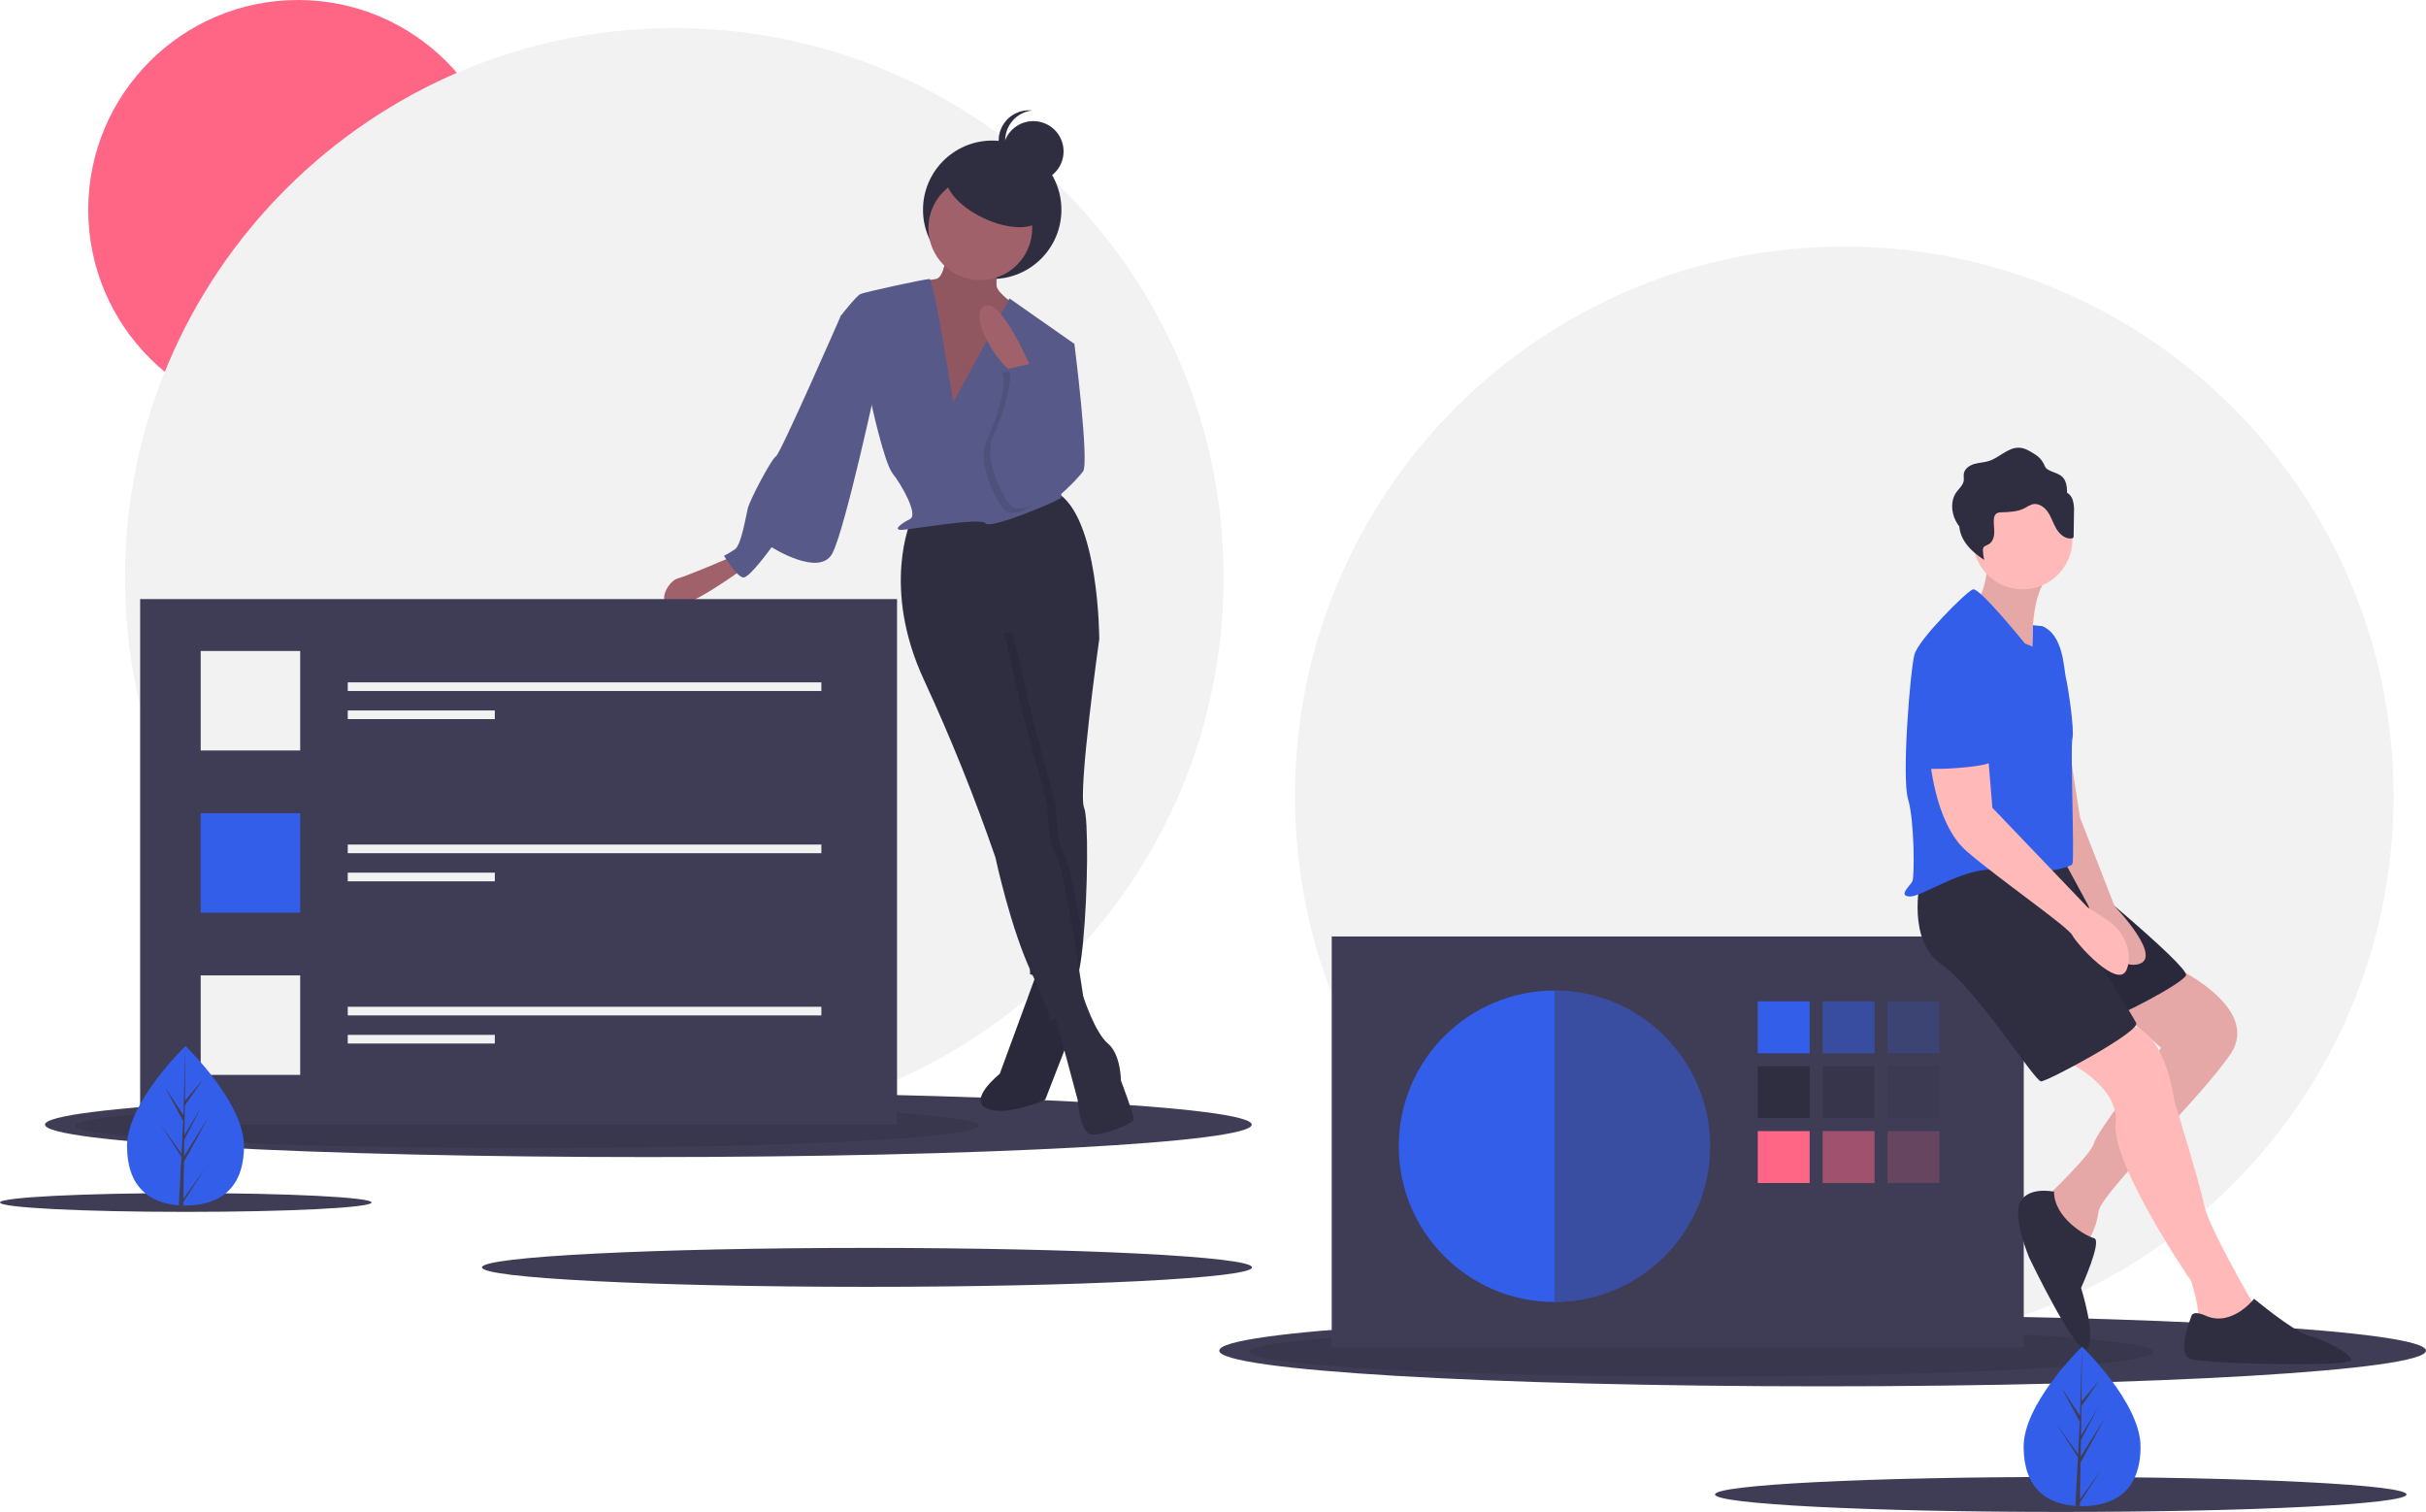
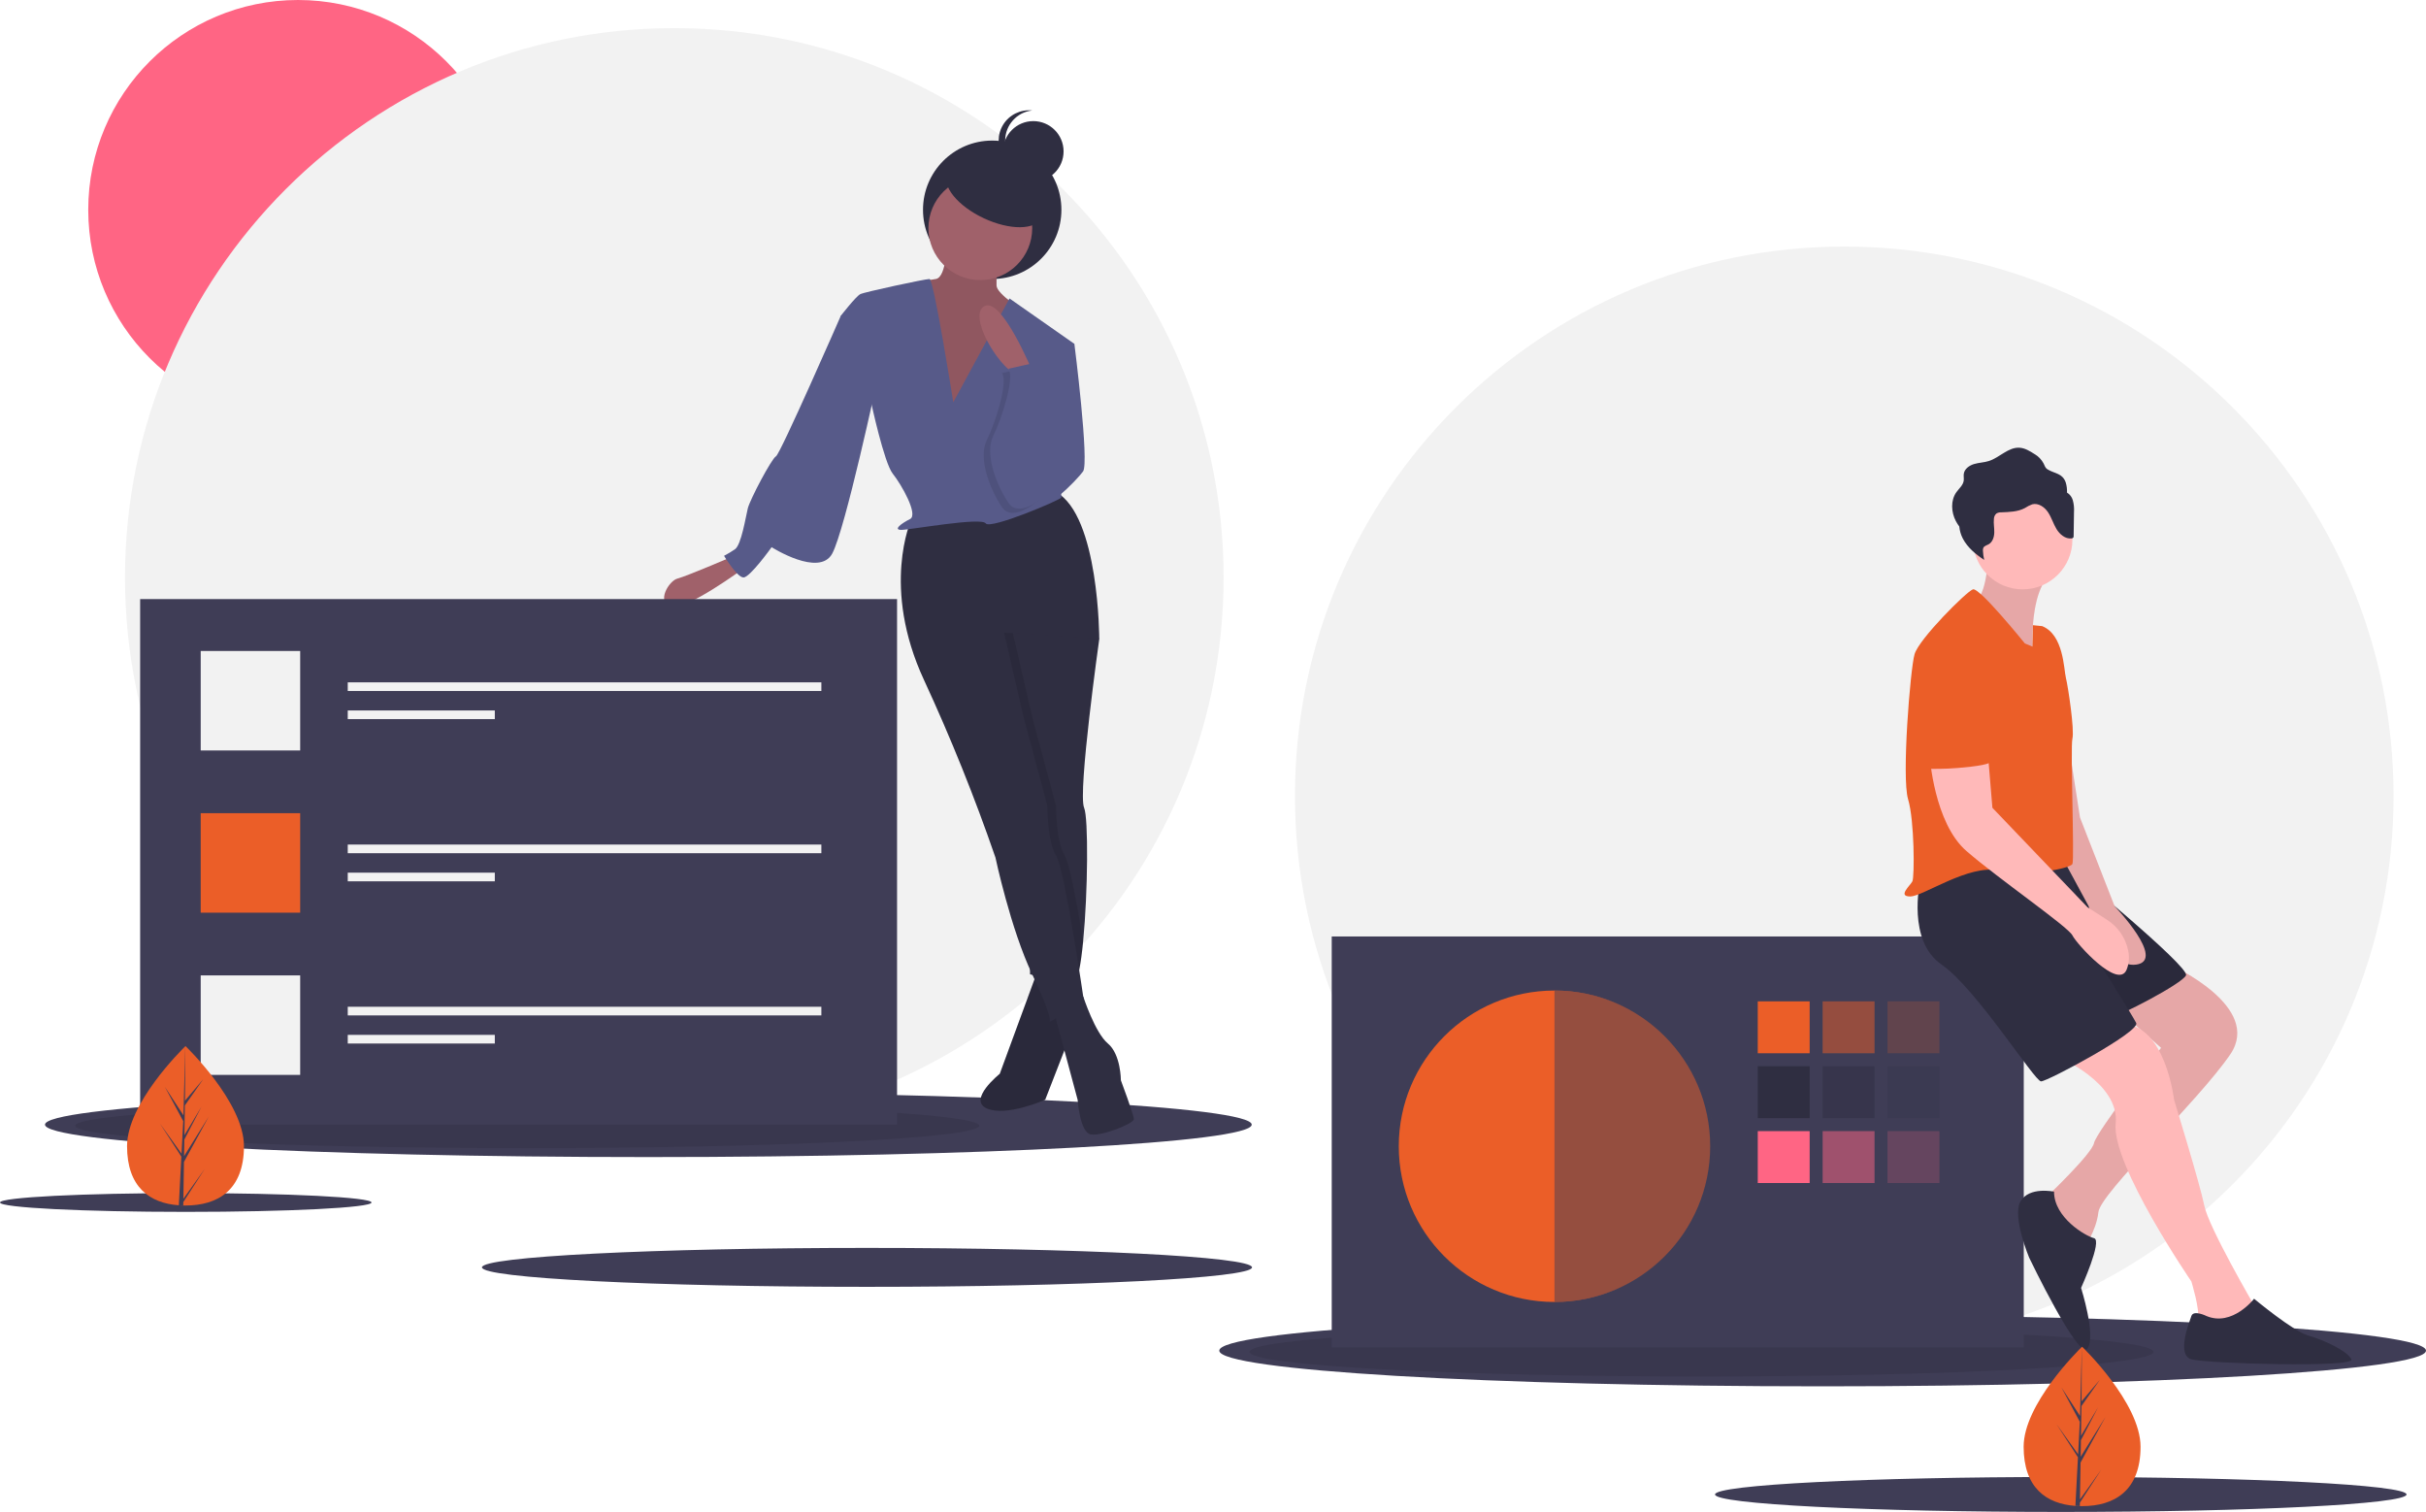
- <svg xmlns="http://www.w3.org/2000/svg" id="f2557a61-56ef-4ee7-9811-4cdcc73688e4" data-name="Layer 1" width="1121.806" height="699.082" viewBox="0 0 1121.806 699.082">
+ <svg xmlns="http://www.w3.org/2000/svg" data-name="Layer 1" width="1121.806" height="699.082" viewBox="0 0 1121.806 699.082">
  <circle cx="852.806" cy="367.999" r="254" fill="#f2f2f2" />
  <circle cx="137.806" cy="97" r="97" fill="#ff6584" />
  <circle cx="311.806" cy="266.999" r="254" fill="#f2f2f2" />
  <ellipse cx="299.806" cy="520" rx="279" ry="15" fill="#3f3d56" />
  <ellipse cx="243.806" cy="520.517" rx="209" ry="10.345" opacity="0.1" />
  <ellipse cx="842.806" cy="624.5" rx="279" ry="16.5" fill="#3f3d56" />
  <ellipse cx="786.806" cy="625.069" rx="209" ry="11.379" opacity="0.1" />
  <ellipse cx="400.903" cy="586" rx="178.043" ry="9" fill="#3f3d56" />
  <ellipse cx="85.903" cy="556" rx="85.903" ry="4.342" fill="#3f3d56" />
  <ellipse cx="952.927" cy="691" rx="159.879" ry="8.082" fill="#3f3d56" />
  <rect x="615.806" y="433" width="320" height="190" fill="#3f3d56" />
-   <circle cx="718.806" cy="530" r="72" fill="#335eea" />
-   <rect x="812.806" y="463" width="24" height="24" fill="#335eea" />
-   <rect x="842.806" y="463" width="24" height="24" fill="#335eea" opacity="0.5" />
-   <rect x="872.806" y="463" width="24" height="24" fill="#335eea" opacity="0.2" />
+   <circle cx="718.806" cy="530" r="72" fill="#eb5e28" />
+   <rect x="812.806" y="463" width="24" height="24" fill="#eb5e28" />
+   <rect x="842.806" y="463" width="24" height="24" fill="#eb5e28" opacity="0.5" />
+   <rect x="872.806" y="463" width="24" height="24" fill="#eb5e28" opacity="0.2" />
  <rect x="812.806" y="493" width="24" height="24" fill="#2f2e41" />
  <rect x="842.806" y="493" width="24" height="24" fill="#2f2e41" opacity="0.5" />
  <rect x="872.806" y="493" width="24" height="24" fill="#2f2e41" opacity="0.2" />
  <rect x="812.806" y="523" width="24" height="24" fill="#ff6584" />
  <rect x="842.806" y="523" width="24" height="24" fill="#ff6584" opacity="0.5" />
  <rect x="872.806" y="523" width="24" height="24" fill="#ff6584" opacity="0.2" />
  <path d="M757.903,558.459v144c39.765,0,74-32.236,74-72S797.668,558.459,757.903,558.459Z" transform="translate(-39.09703 -100.4591)" fill="#3f3d56" opacity="0.5" />
  <path d="M1043.403,546.959s42,19,27,41-60,64-61,73-7,17-7,17-20-21-18-23,22-21,23-26,31-44,31-44l-27-24Z" transform="translate(-39.09703 -100.4591)" fill="#ffb9b9" />
  <path d="M1043.403,546.959s42,19,27,41-60,64-61,73-7,17-7,17-20-21-18-23,22-21,23-26,31-44,31-44l-27-24Z" transform="translate(-39.09703 -100.4591)" opacity="0.1" />
  <path d="M990.403,588.959s29,12,27,31,35,73,35,73,4,13,3,17,26,3,26,3v-9s-21-36-23-46-14-49-14-49-4-35-24-35A37.5,37.5,0,0,0,990.403,588.959Z" transform="translate(-39.09703 -100.4591)" fill="#ffb9b9" />
  <path d="M991.903,498.459s60,49,58,53-31,19-36,20-40.378-73-40.378-73Z" transform="translate(-39.09703 -100.4591)" fill="#2f2e41" />
  <path d="M991.903,498.459s60,49,58,53-31,19-36,20-40.378-73-40.378-73Z" transform="translate(-39.09703 -100.4591)" opacity="0.1" />
  <path d="M926.903,508.459s-6,27,10,38,43,54,46,54,46-23,44-27-24-39-24-39l-7-37S934.903,495.459,926.903,508.459Z" transform="translate(-39.09703 -100.4591)" fill="#2f2e41" />
  <path d="M991.903,420.459l9,58,16,41s24,25,10,27-22-27-22-27l-13-24Z" transform="translate(-39.09703 -100.4591)" fill="#ffb9b9" />
  <path d="M991.903,420.459l9,58,16,41s24,25,10,27-22-27-22-27l-13-24Z" transform="translate(-39.09703 -100.4591)" opacity="0.1" />
  <path d="M958.403,355.959s0,21-7,23,28,29,28,29-4-35,10-44Z" transform="translate(-39.09703 -100.4591)" fill="#ffb9b9" />
  <path d="M958.403,355.959s0,21-7,23,28,29,28,29-4-35,10-44Z" transform="translate(-39.09703 -100.4591)" opacity="0.1" />
  <circle cx="935.306" cy="249.5" r="23" fill="#ffb9b9" />
-   <path d="M975.403,397.959s-21-26-24-25-25,23-27,30-6,57-3,67,3,36,2,38-7,7-1,7,27-15,41-12,33-1,34-3-1-54,0-58-2-24-3-28-1-20-11-24l-4.264-.421-.239,9.892Z" transform="translate(-39.09703 -100.4591)" fill="#335eea" />
+   <path d="M975.403,397.959s-21-26-24-25-25,23-27,30-6,57-3,67,3,36,2,38-7,7-1,7,27-15,41-12,33-1,34-3-1-54,0-58-2-24-3-28-1-20-11-24l-4.264-.421-.239,9.892Z" transform="translate(-39.09703 -100.4591)" fill="#eb5e28" />
  <path d="M931.403,449.959s2,31,17,44,47,35,49,39,21,25,25,16a14.962,14.962,0,0,0,.802-8.867,22.053,22.053,0,0,0-9.903-14.413l-8.899-5.72-44-46-2-24Z" transform="translate(-39.09703 -100.4591)" fill="#ffb9b9" />
  <path d="M988.903,651.459s-11.5-2.5-15.5,4.5,4,26,4,26,23,48,27,42-3-28-3-28,10-22,6-23S988.903,663.459,988.903,651.459Z" transform="translate(-39.09703 -100.4591)" fill="#2f2e41" />
  <path d="M1059.403,708.959s-6-3-7,0-7,18,0,20,76,4,74,0-13-9-20-11-25-17-25-17S1071.403,713.959,1059.403,708.959Z" transform="translate(-39.09703 -100.4591)" fill="#2f2e41" />
  <path d="M997.572,331.705a6.159,6.159,0,0,0-2.671-3.487,14.136,14.136,0,0,0-.564-4.602c-1.47-4.344-4.951-4.095-8.235-6.016-1.425-.833-1.337-1.57-2.079-2.939a10.907,10.907,0,0,0-4.203-4.288c-2.107-1.343-4.332-2.725-6.825-2.895-5.239-.357-9.256,4.571-14.263,6.152-2.207.697-4.579.726-6.797,1.385s-4.432,2.232-4.763,4.523c-.153,1.058.117,2.143-.038,3.2-.308,2.101-2.151,3.573-3.386,5.302-2.729,3.822-2.417,9.222-.235,13.38a18.81,18.81,0,0,0,1.574,2.463,15.15,15.15,0,0,0,1.662,5.626c2.183,4.159,5.938,7.266,9.861,9.848a23.277,23.277,0,0,1-.582-4.199,2.897,2.897,0,0,1,.179-1.391c.437-.913,1.591-1.156,2.472-1.656,1.823-1.036,2.538-3.329,2.591-5.425s-.392-4.196-.172-6.282a3.432,3.432,0,0,1,1.175-2.525,4.059,4.059,0,0,1,2.215-.528c3.736-.152,7.639-.221,10.934-1.988a16.203,16.203,0,0,1,3.403-1.722c2.8-.73,5.662,1.232,7.276,3.635s2.418,5.261,3.907,7.742,4.061,4.694,6.94,4.4a1.152,1.152,0,0,0,.86-.382,1.289,1.289,0,0,0,.158-.732l.161-11.005A16.634,16.634,0,0,0,997.572,331.705Z" transform="translate(-39.09703 -100.4591)" fill="#2f2e41" />
-   <path d="M940.403,398.959s22,10,21,31,6,23-11,25-21,0-22,2-7-46-3-51S940.403,398.959,940.403,398.959Z" transform="translate(-39.09703 -100.4591)" fill="#335eea" />
+   <path d="M940.403,398.959s22,10,21,31,6,23-11,25-21,0-22,2-7-46-3-51S940.403,398.959,940.403,398.959Z" transform="translate(-39.09703 -100.4591)" fill="#eb5e28" />
  <circle cx="458.806" cy="97" r="32" fill="#2f2e41" />
  <path d="M519.403,547.959l-18,49s-15,12-6,16,27-4,27-4l14-36-2-25Z" transform="translate(-39.09703 -100.4591)" fill="#2f2e41" />
  <path d="M519.403,547.959l-18,49s-15,12-6,16,27-4,27-4l14-36-2-25Z" transform="translate(-39.09703 -100.4591)" opacity="0.1" />
  <path d="M520.903,257.459l15,2s7,55,4,59-18,20-24,16S520.903,257.459,520.903,257.459Z" transform="translate(-39.09703 -100.4591)" fill="#575a89" />
  <path d="M377.403,357.959s-21,9-25,10-10,11-3,13,34-18,34-18Z" transform="translate(-39.09703 -100.4591)" fill="#a0616a" />
  <path d="M526.403,567.959l11,41s1,15,6,16,20-5,20-7-6-18-6-18,0-12-6-17-11.406-21.75-11.406-21.75Z" transform="translate(-39.09703 -100.4591)" fill="#2f2e41" />
  <path d="M540.403,473.959c2.02,4.71,1.77,38.88-.44,61.62-1.07,11.05-2.6,19.4-4.56,20.38l-14.33-3.58-5.67-1.42-.15-12.44-.85-68.56-17-71v-18l43,4,6.82,10.71.18.29S537.403,466.959,540.403,473.959Z" transform="translate(-39.09703 -100.4591)" fill="#2f2e41" />
  <path d="M531.403,495.959c2.14,3.21,5.71,22.43,8.56,39.62-1.07,11.05-2.6,19.4-4.56,20.38l-14.33-3.58c-.22-.46-.44-.94-.67-1.42-1.83-3.84-3.55-8.08-5.15-12.44l-.85-68.56-17-71v-18l43,4,6.82,10.71-39.82-2.71,9,39,11,41S527.403,489.959,531.403,495.959Z" transform="translate(-39.09703 -100.4591)" opacity="0.1" />
  <path d="M460.403,340.959s-14,31,6,74a874.089,874.089,0,0,1,33,82s7,33,17,54,8,22,8,22l16-9s-9-62-13-68-4-23-4-23l-11-41-9-39,44,3s0-57-20-68Z" transform="translate(-39.09703 -100.4591)" fill="#2f2e41" />
  <path d="M476.903,212.459s0,16-5,17-15,1-18,6,23,71,23,71l27-17,9-45s-13-8-13-12v-18Z" transform="translate(-39.09703 -100.4591)" fill="#a0616a" />
  <path d="M476.903,212.459s0,16-5,17-15,1-18,6,23,71,23,71l27-17,9-45s-13-8-13-12v-18Z" transform="translate(-39.09703 -100.4591)" opacity="0.1" />
  <circle cx="453.306" cy="105.5" r="24" fill="#a0616a" />
  <path d="M479.903,286.459s-9-57-11-57-30,6-32,7-9,10-9,10l14,40s6,28,10,33,12,19,8,21-8,5-4,5,37-6,39-3,35-11,35-12-4-48-4-48l10-23-30-21Z" transform="translate(-39.09703 -100.4591)" fill="#575a89" />
  <path d="M437.903,241.459l-10,5s-28,64-30,65-12,20-13,24-3,17-6,19a51.953,51.953,0,0,1-5,3s6,10,9,10,13-14,13-14,22,14,28,3,21-81,21-81Z" transform="translate(-39.09703 -100.4591)" fill="#575a89" />
  <path d="M516.403,271.959s-14-34-22-30,6,28,15,32Z" transform="translate(-39.09703 -100.4591)" fill="#a0616a" />
  <path d="M502.403,272.959l14.031-3.172L519.403,284.959s13,23,10,33-21,26-27,17-11-23-7-31S505.403,276.959,502.403,272.959Z" transform="translate(-39.09703 -100.4591)" opacity="0.1" />
  <path d="M505.403,270.959l14.031-3.172L522.403,282.959s13,23,10,33-21,26-27,17-11-23-7-31S508.403,274.959,505.403,270.959Z" transform="translate(-39.09703 -100.4591)" fill="#575a89" />
  <ellipse cx="498.903" cy="190.959" rx="11.5" ry="24" transform="translate(75.23657 461.2775) rotate(-64.8987)" fill="#2f2e41" />
  <circle cx="477.806" cy="70" r="14" fill="#2f2e41" />
  <path d="M503.903,165.459a14,14,0,0,1,12.5-13.917,14,14,0,1,0,0,27.834A14,14,0,0,1,503.903,165.459Z" transform="translate(-39.09703 -100.4591)" fill="#2f2e41" />
  <rect x="64.806" y="277" width="350" height="243" fill="#3f3d56" />
  <rect x="92.806" y="301" width="46" height="46" fill="#f2f2f2" />
-   <rect x="92.806" y="376" width="46" height="46" fill="#335eea" />
+   <rect x="92.806" y="376" width="46" height="46" fill="#eb5e28" />
  <rect x="92.806" y="451" width="46" height="46" fill="#f2f2f2" />
  <rect x="160.806" y="315.5" width="219" height="4" fill="#f2f2f2" />
  <rect x="160.806" y="328.5" width="68" height="4" fill="#f2f2f2" />
  <rect x="160.806" y="390.5" width="219" height="4" fill="#f2f2f2" />
  <rect x="160.806" y="403.5" width="68" height="4" fill="#f2f2f2" />
  <rect x="160.806" y="465.5" width="219" height="4" fill="#f2f2f2" />
  <rect x="160.806" y="478.5" width="68" height="4" fill="#f2f2f2" />
-   <path d="M1028.903,769.392c0,20.356-12.1,27.464-27.028,27.464-.346,0-.692-.005-1.035-.012-.692-.015-1.378-.047-2.055-.095-13.473-.953-23.939-8.426-23.939-27.357,0-19.588,25.031-44.307,26.916-46.141l.002-.002c.072-.072.109-.107.109-.107S1028.903,749.038,1028.903,769.392Z" transform="translate(-39.09703 -100.4591)" fill="#335eea" />
+   <path d="M1028.903,769.392c0,20.356-12.1,27.464-27.028,27.464-.346,0-.692-.005-1.035-.012-.692-.015-1.378-.047-2.055-.095-13.473-.953-23.939-8.426-23.939-27.357,0-19.588,25.031-44.307,26.916-46.141l.002-.002c.072-.072.109-.107.109-.107S1028.903,749.038,1028.903,769.392Z" transform="translate(-39.09703 -100.4591)" fill="#eb5e28" />
  <path d="M1000.89,793.741l9.886-13.811-9.911,15.329-.025,1.585c-.692-.015-1.378-.047-2.055-.095l1.065-20.364-.007-.159.017-.027.102-1.925-9.936-15.366,9.965,13.923.025.408.804-15.386-8.505-15.879,8.61,13.18.838-31.902.002-.109v.107l-.139,25.155,8.468-9.973-8.503,12.14-.224,13.777,7.908-13.222-7.941,15.249-.124,7.659,11.475-18.404-11.52,21.075Z" transform="translate(-39.09703 -100.4591)" fill="#3f3d56" />
-   <path d="M151.903,630.392c0,20.356-12.1,27.464-27.028,27.464-.346,0-.692-.005-1.035-.012-.692-.015-1.378-.047-2.055-.095-13.473-.953-23.939-8.426-23.939-27.357,0-19.588,25.031-44.307,26.916-46.141l.002-.002c.072-.072.109-.107.109-.107S151.903,610.038,151.903,630.392Z" transform="translate(-39.09703 -100.4591)" fill="#335eea" />
+   <path d="M151.903,630.392c0,20.356-12.1,27.464-27.028,27.464-.346,0-.692-.005-1.035-.012-.692-.015-1.378-.047-2.055-.095-13.473-.953-23.939-8.426-23.939-27.357,0-19.588,25.031-44.307,26.916-46.141l.002-.002c.072-.072.109-.107.109-.107S151.903,610.038,151.903,630.392Z" transform="translate(-39.09703 -100.4591)" fill="#eb5e28" />
  <path d="M123.89,654.741l9.886-13.811-9.911,15.329-.025,1.585c-.692-.015-1.378-.047-2.055-.095l1.065-20.364-.007-.159.017-.027.102-1.925-9.936-15.366,9.965,13.923.025.408.804-15.386-8.505-15.879,8.61,13.18.838-31.902.002-.109v.107l-.139,25.155,8.468-9.973-8.503,12.14-.224,13.777,7.908-13.222-7.941,15.249-.124,7.659,11.475-18.404-11.52,21.075Z" transform="translate(-39.09703 -100.4591)" fill="#3f3d56" />
</svg>
